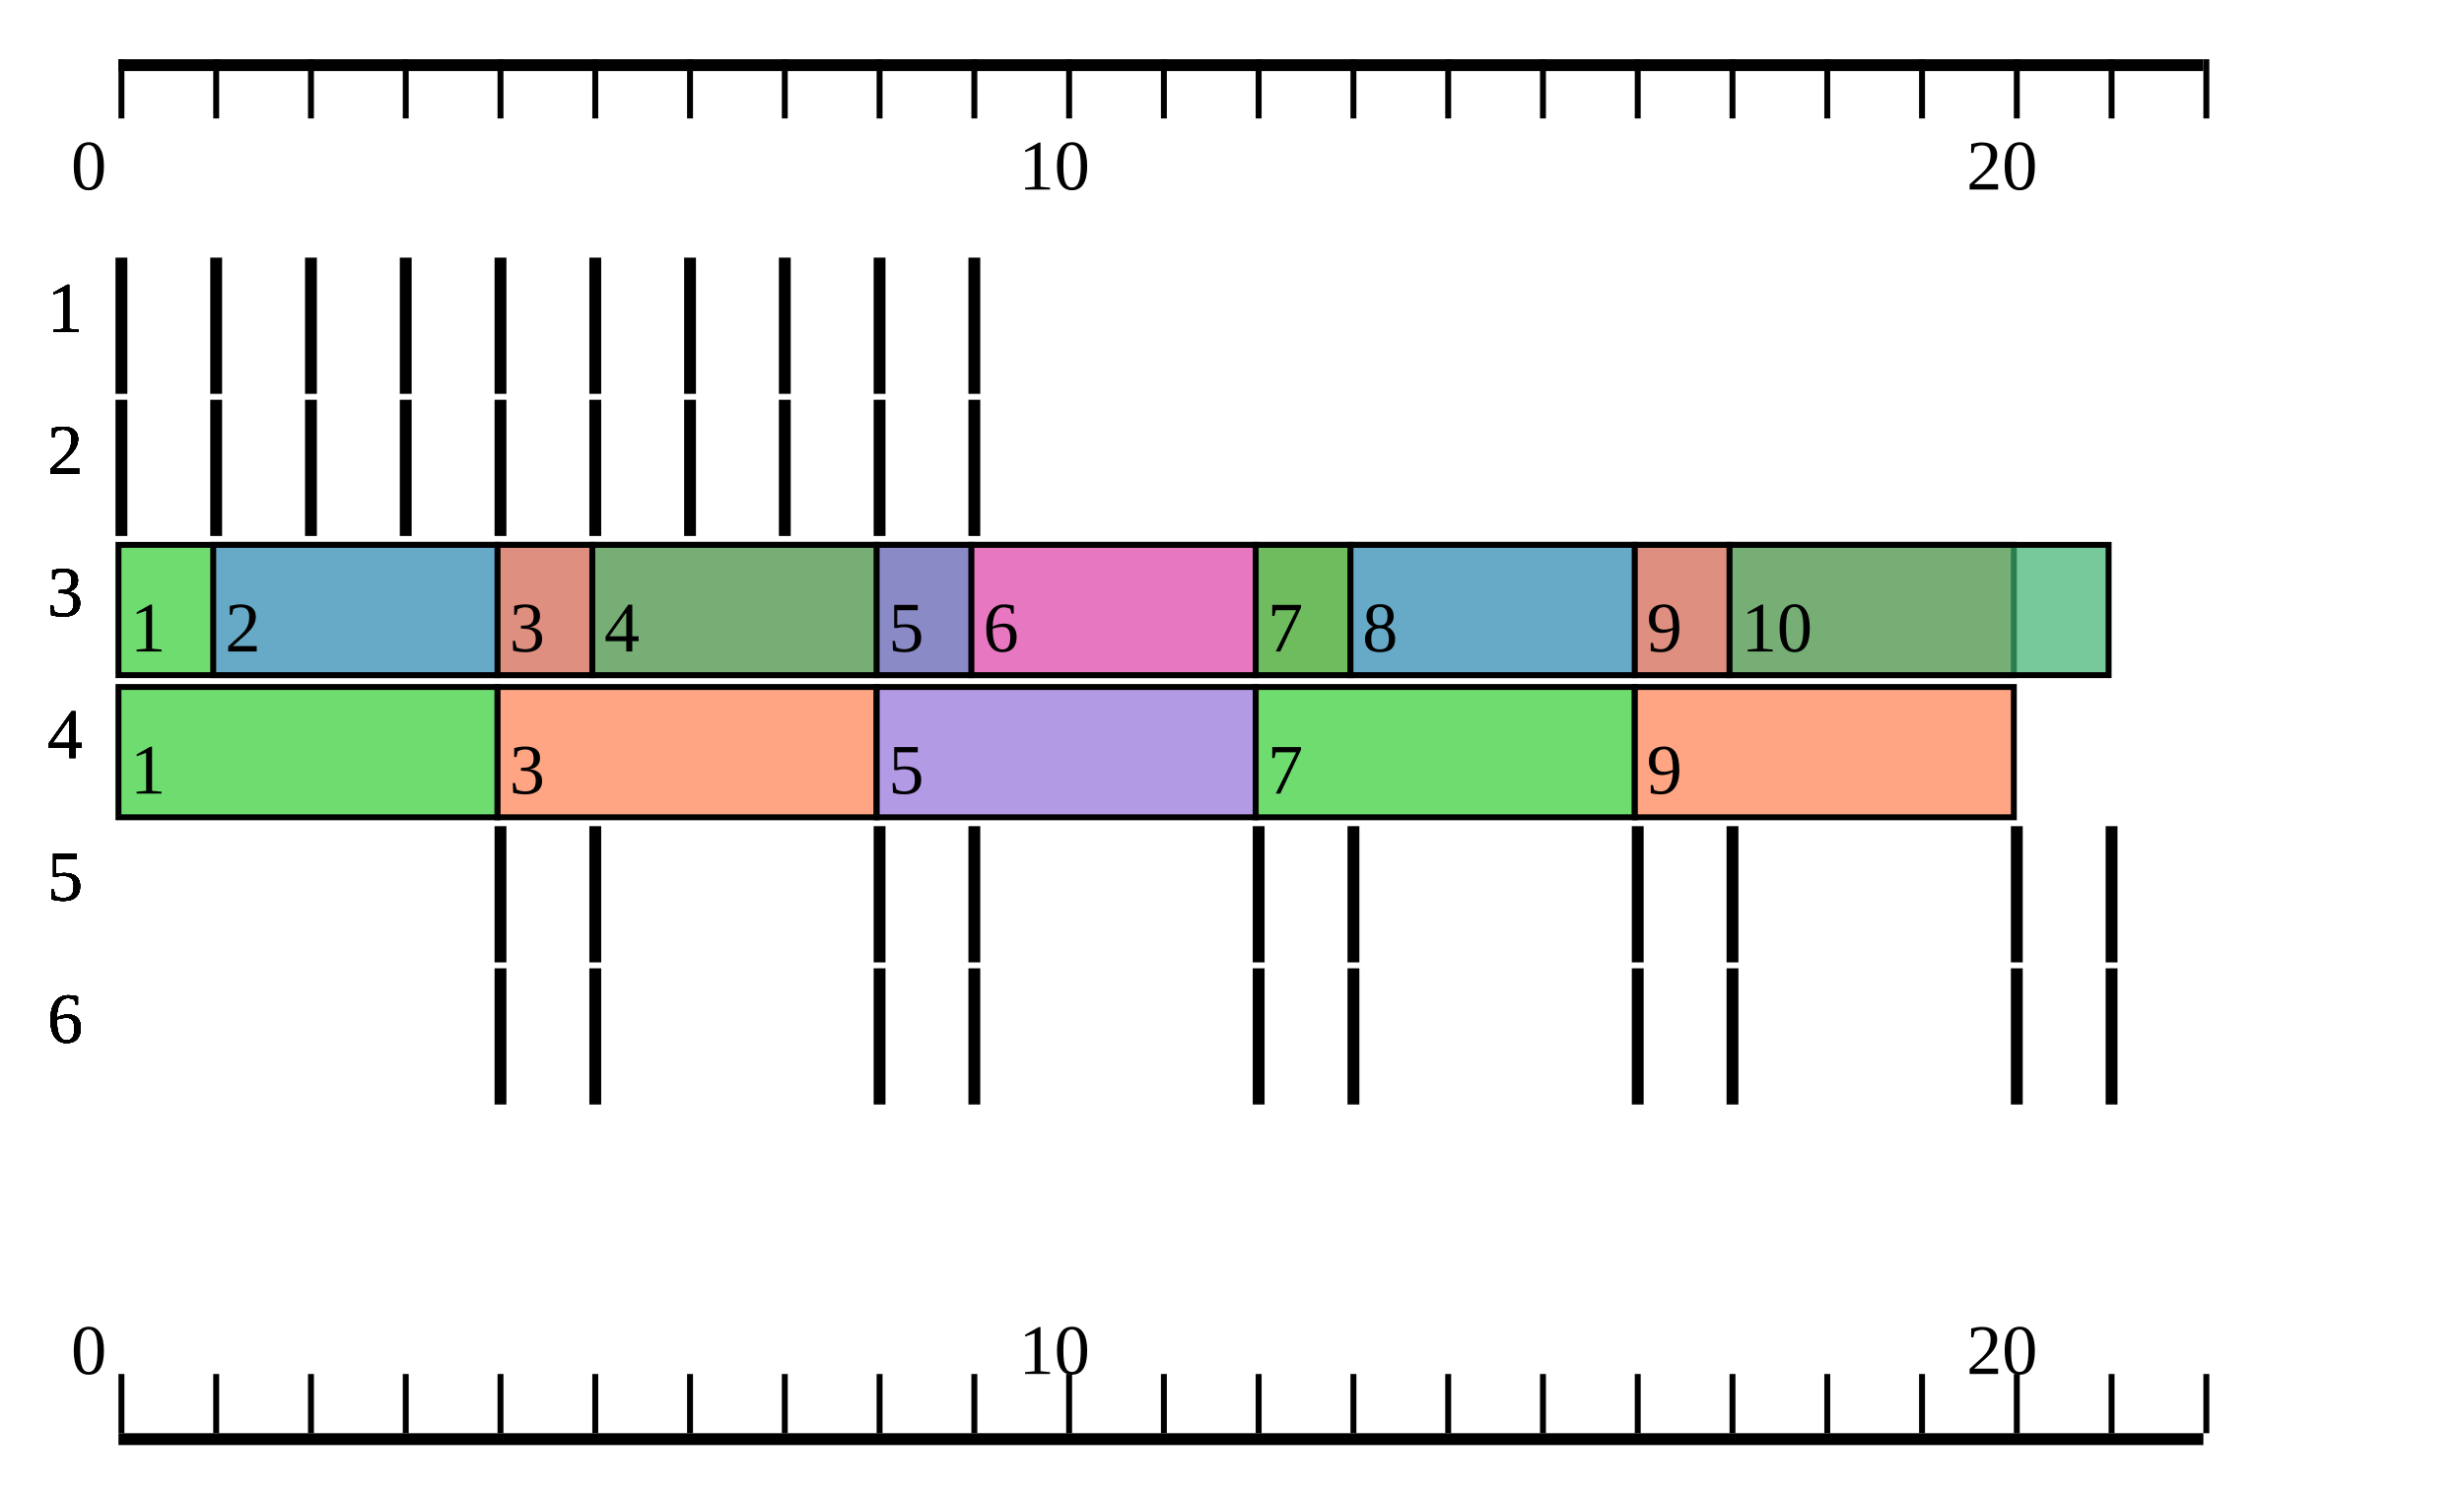
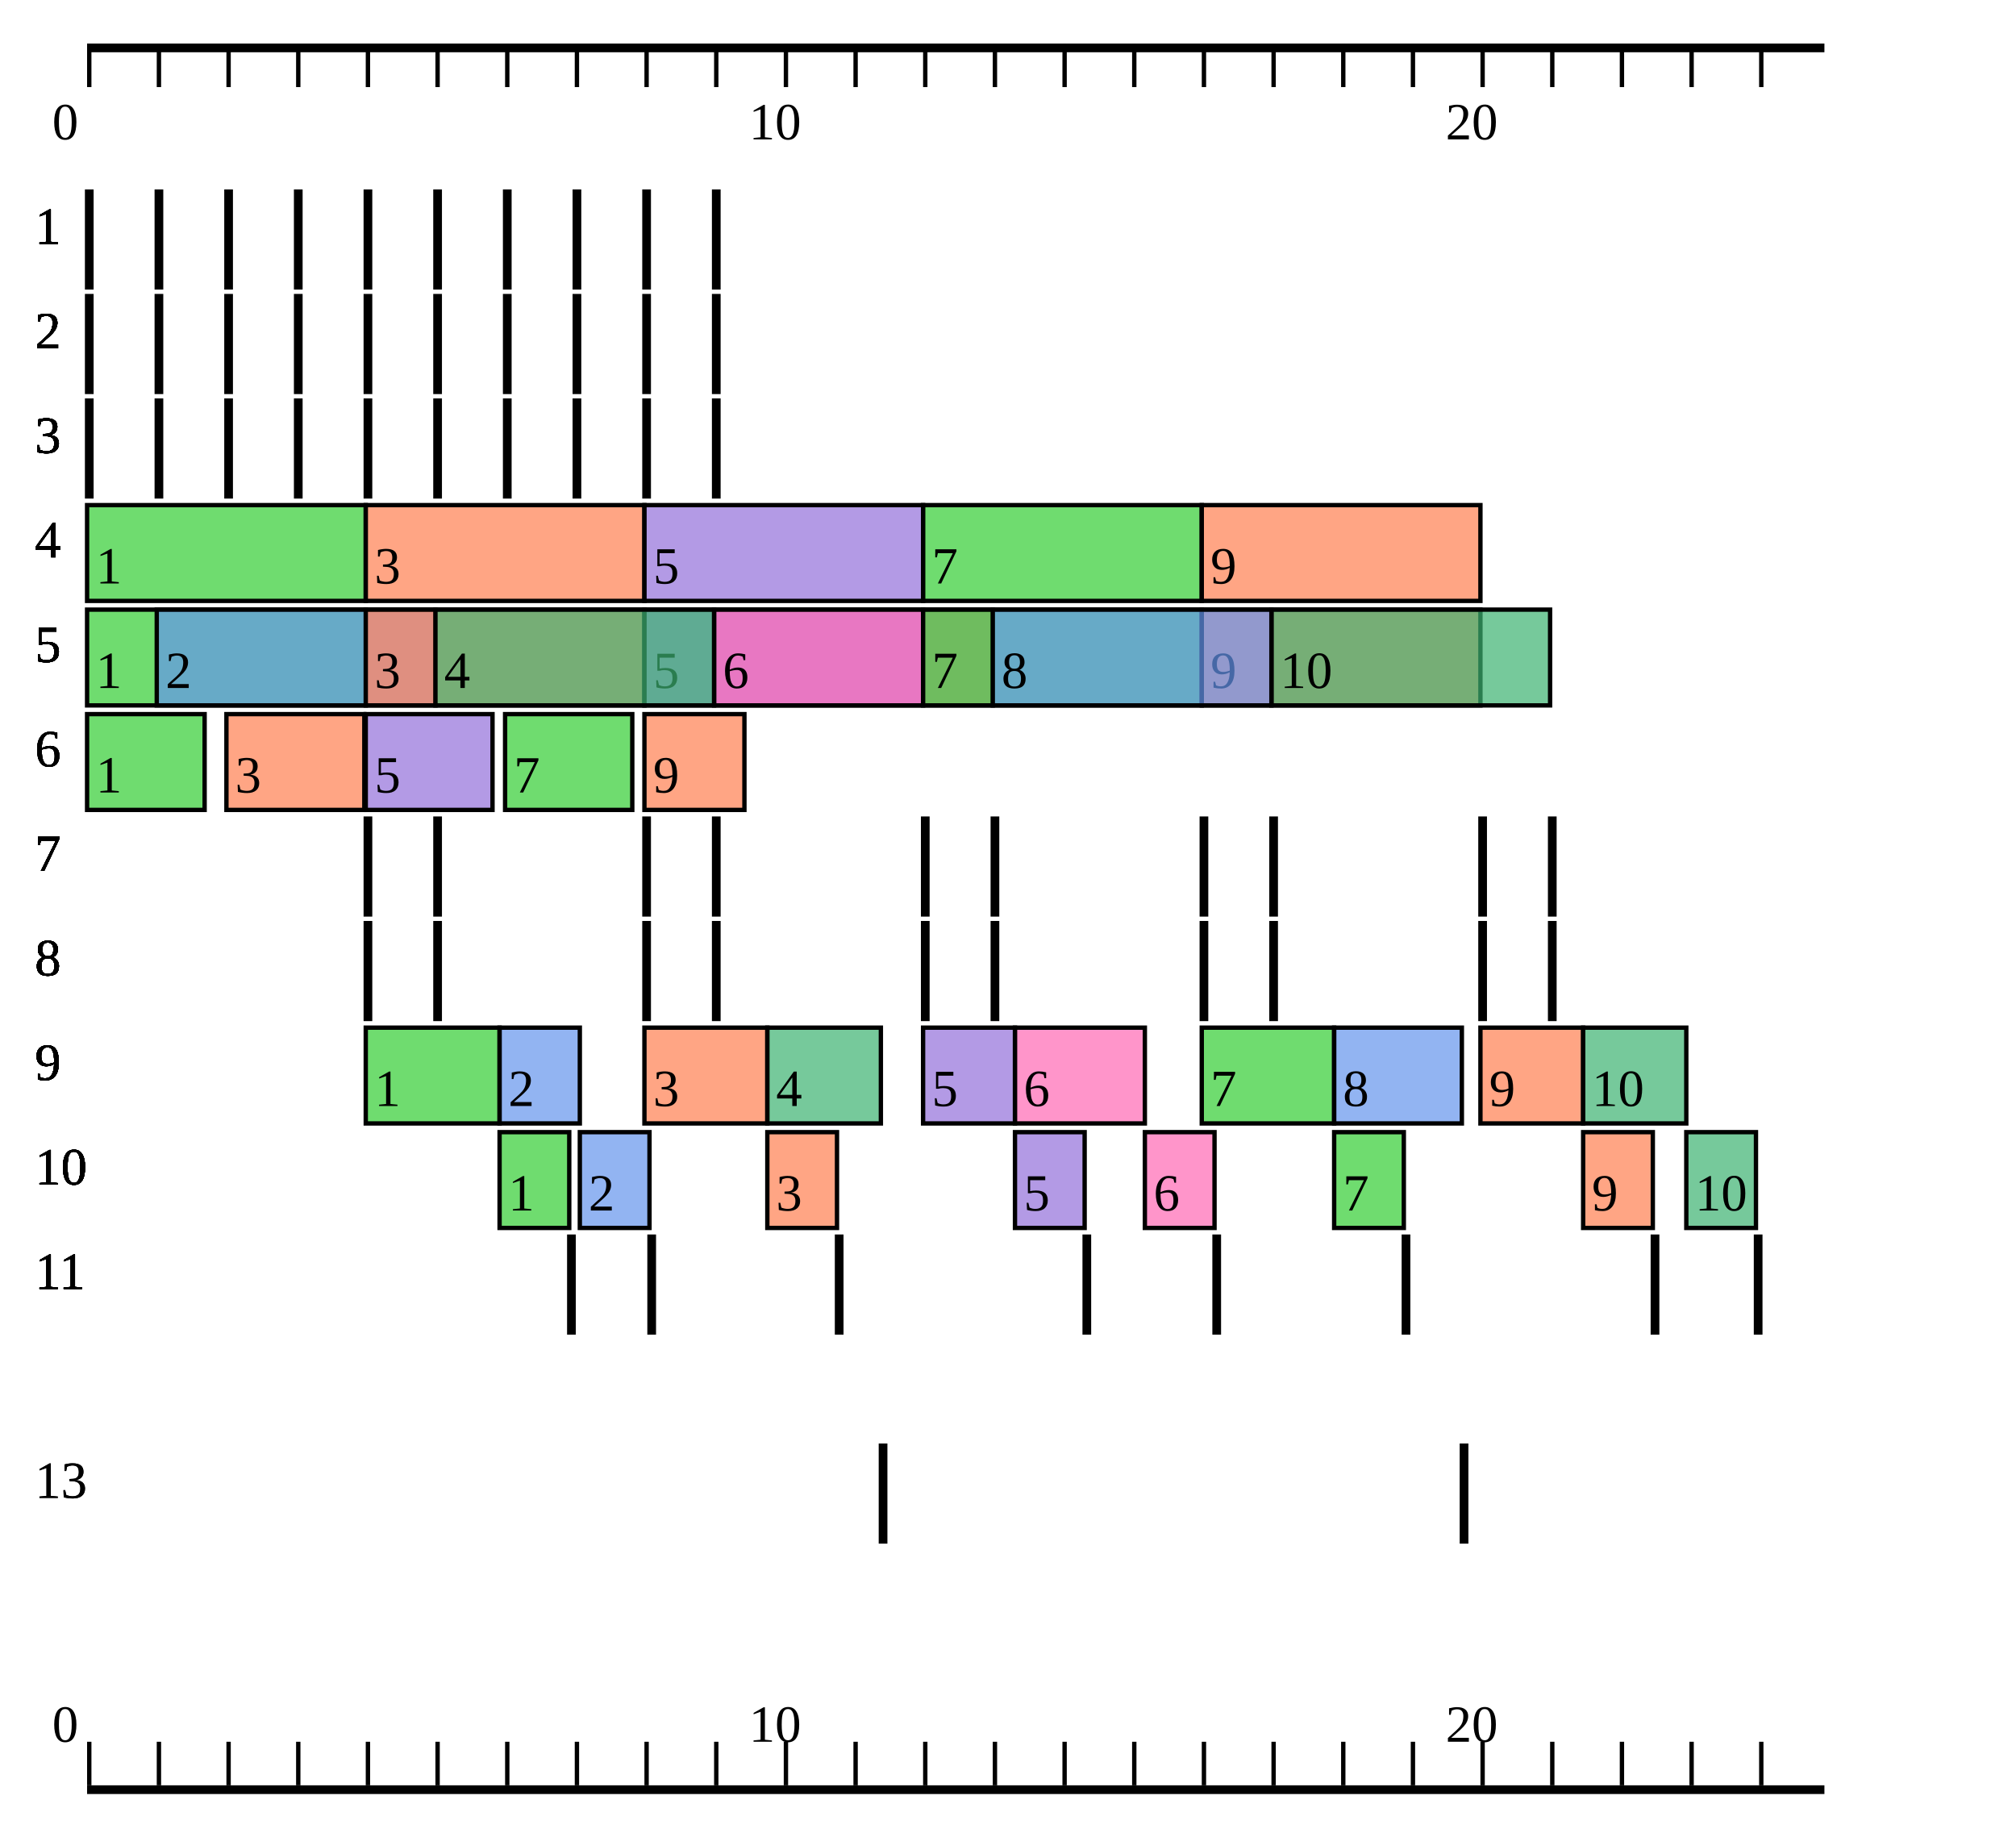
- <svg xmlns="http://www.w3.org/2000/svg" width="416" height="252">
-   <text x="8" y="56">1</text>
-   <text class="t1" style="display:none;fill:gray" x="32" y="56">10 events</text>
+ <svg xmlns="http://www.w3.org/2000/svg" width="463" height="420">
+   <text x="8" y="56">1</text>
+   <text class="t1" style="display:none;fill:gray" x="32" y="56">10 customers</text>
  <rect y="44" x="20.0" width="1" height="22" stroke="black" fill-opacity="0.7" fill="limegreen" />
  <text x="8" y="80">2</text>
  <text class="t1" style="display:none;fill:gray" x="32" y="80" />
  <rect y="68" x="20.0" width="1" height="22" stroke="black" fill-opacity="0.7" fill="limegreen" />
  <text x="8" y="104">3</text>
-   <text class="t1" style="display:none;fill:gray" x="32" y="104">G/G/2</text>
-   <rect y="92" x="20.0" width="64.0" height="22" stroke="black" fill-opacity="0.7" fill="limegreen" />
-   <text x="22.0" y="110">1</text>
+   <text class="t1" style="display:none;fill:gray" x="32" y="104" />
+   <rect y="92" x="20.0" width="1" height="22" stroke="black" fill-opacity="0.7" fill="limegreen" />
  <text x="8" y="128">4</text>
  <text class="t1" style="display:none;fill:gray" x="32" y="128">G/G/1</text>
  <rect y="116" x="20.0" width="64.0" height="22" stroke="black" fill-opacity="0.7" fill="limegreen" />
  <text x="22.0" y="134">1</text>
  <text x="8" y="152">5</text>
-   <text class="t1" style="display:none;fill:gray" x="32" y="152" />
-   <rect y="140" x="84.0" width="1" height="22" stroke="black" fill-opacity="0.7" fill="limegreen" />
-   <text x="8" y="176">6</text>
-   <text class="t1" style="display:none;fill:gray" x="32" y="176" />
-   <rect y="164" x="84.0" width="1" height="22" stroke="black" fill-opacity="0.7" fill="limegreen" />
-   <text x="8" y="56">1</text>
-   <text class="t1" style="display:none;fill:gray" x="32" y="56">10 events</text>
+   <text class="t1" style="display:none;fill:gray" x="32" y="152">G/G/2</text>
+   <rect y="140" x="20.0" width="64.0" height="22" stroke="black" fill-opacity="0.7" fill="limegreen" />
+   <text x="22.0" y="158">1</text>
+   <text x="8" y="176">6</text>
+   <text class="t1" style="display:none;fill:gray" x="32" y="176" />
+   <rect y="164" x="20.0" width="26.996" height="22" stroke="black" fill-opacity="0.7" fill="limegreen" />
+   <text x="22.0" y="182">1</text>
+   <text x="8" y="200">7</text>
+   <text class="t1" style="display:none;fill:gray" x="32" y="200" />
+   <rect y="188" x="84.0" width="1" height="22" stroke="black" fill-opacity="0.7" fill="limegreen" />
+   <text x="8" y="224">8</text>
+   <text class="t1" style="display:none;fill:gray" x="32" y="224" />
+   <rect y="212" x="84.0" width="1" height="22" stroke="black" fill-opacity="0.7" fill="limegreen" />
+   <text x="8" y="248">9</text>
+   <text class="t1" style="display:none;fill:gray" x="32" y="248" />
+   <rect y="236" x="84.0" width="30.735" height="22" stroke="black" fill-opacity="0.7" fill="limegreen" />
+   <text x="86.0" y="254">1</text>
+   <text x="8" y="272">10</text>
+   <text class="t1" style="display:none;fill:gray" x="32" y="272">1 delay</text>
+   <rect y="260" x="114.735" width="16.0" height="22" stroke="black" fill-opacity="0.7" fill="limegreen" />
+   <text x="116.735" y="278">1</text>
+   <text x="8" y="296">11</text>
+   <text class="t1" style="display:none;fill:gray" x="32" y="296" />
+   <rect y="284" x="130.735" width="1" height="22" stroke="black" fill-opacity="0.7" fill="limegreen" />
+   <text x="8" y="56">1</text>
+   <text class="t1" style="display:none;fill:gray" x="32" y="56">10 customers</text>
  <rect y="44" x="36.0" width="1" height="22" stroke="black" fill-opacity="0.7" fill="cornflowerblue" />
  <text x="8" y="80">2</text>
  <text class="t1" style="display:none;fill:gray" x="32" y="80" />
  <rect y="68" x="36.0" width="1" height="22" stroke="black" fill-opacity="0.7" fill="cornflowerblue" />
  <text x="8" y="104">3</text>
-   <text class="t1" style="display:none;fill:gray" x="32" y="104">G/G/2</text>
-   <rect y="92" x="36.0" width="64.0" height="22" stroke="black" fill-opacity="0.7" fill="cornflowerblue" />
-   <text x="38.0" y="110">2</text>
-   <text x="8" y="152">5</text>
-   <text class="t1" style="display:none;fill:gray" x="32" y="152" />
-   <rect y="140" x="100.0" width="1" height="22" stroke="black" fill-opacity="0.7" fill="cornflowerblue" />
-   <text x="8" y="176">6</text>
-   <text class="t1" style="display:none;fill:gray" x="32" y="176" />
-   <rect y="164" x="100.0" width="1" height="22" stroke="black" fill-opacity="0.7" fill="cornflowerblue" />
-   <text x="8" y="56">1</text>
-   <text class="t1" style="display:none;fill:gray" x="32" y="56">10 events</text>
+   <text class="t1" style="display:none;fill:gray" x="32" y="104" />
+   <rect y="92" x="36.0" width="1" height="22" stroke="black" fill-opacity="0.7" fill="cornflowerblue" />
+   <text x="8" y="152">5</text>
+   <text class="t1" style="display:none;fill:gray" x="32" y="152">G/G/2</text>
+   <rect y="140" x="36.0" width="64.0" height="22" stroke="black" fill-opacity="0.7" fill="cornflowerblue" />
+   <text x="38.0" y="158">2</text>
+   <text x="8" y="200">7</text>
+   <text class="t1" style="display:none;fill:gray" x="32" y="200" />
+   <rect y="188" x="100.0" width="1" height="22" stroke="black" fill-opacity="0.7" fill="cornflowerblue" />
+   <text x="8" y="224">8</text>
+   <text class="t1" style="display:none;fill:gray" x="32" y="224" />
+   <rect y="212" x="100.0" width="1" height="22" stroke="black" fill-opacity="0.7" fill="cornflowerblue" />
+   <text x="8" y="248">9</text>
+   <text class="t1" style="display:none;fill:gray" x="32" y="248" />
+   <rect y="236" x="114.735" width="18.431" height="22" stroke="black" fill-opacity="0.7" fill="cornflowerblue" />
+   <text x="116.735" y="254">2</text>
+   <text x="8" y="272">10</text>
+   <text class="t1" style="display:none;fill:gray" x="32" y="272">1 delay</text>
+   <rect y="260" x="133.166" width="16.0" height="22" stroke="black" fill-opacity="0.7" fill="cornflowerblue" />
+   <text x="135.166" y="278">2</text>
+   <text x="8" y="296">11</text>
+   <text class="t1" style="display:none;fill:gray" x="32" y="296" />
+   <rect y="284" x="149.166" width="1" height="22" stroke="black" fill-opacity="0.7" fill="cornflowerblue" />
+   <text x="8" y="56">1</text>
+   <text class="t1" style="display:none;fill:gray" x="32" y="56">10 customers</text>
  <rect y="44" x="52.0" width="1" height="22" stroke="black" fill-opacity="0.7" fill="coral" />
  <text x="8" y="80">2</text>
  <text class="t1" style="display:none;fill:gray" x="32" y="80" />
  <rect y="68" x="52.0" width="1" height="22" stroke="black" fill-opacity="0.7" fill="coral" />
  <text x="8" y="104">3</text>
-   <text class="t1" style="display:none;fill:gray" x="32" y="104">G/G/2</text>
-   <rect y="92" x="84.0" width="64.0" height="22" stroke="black" fill-opacity="0.7" fill="coral" />
-   <text x="86.0" y="110">3</text>
+   <text class="t1" style="display:none;fill:gray" x="32" y="104" />
+   <rect y="92" x="52.0" width="1" height="22" stroke="black" fill-opacity="0.7" fill="coral" />
  <text x="8" y="128">4</text>
  <text class="t1" style="display:none;fill:gray" x="32" y="128">G/G/1</text>
  <rect y="116" x="84.0" width="64.0" height="22" stroke="black" fill-opacity="0.7" fill="coral" />
  <text x="86.0" y="134">3</text>
  <text x="8" y="152">5</text>
-   <text class="t1" style="display:none;fill:gray" x="32" y="152" />
-   <rect y="140" x="148.0" width="1" height="22" stroke="black" fill-opacity="0.7" fill="coral" />
-   <text x="8" y="176">6</text>
-   <text class="t1" style="display:none;fill:gray" x="32" y="176" />
-   <rect y="164" x="148.0" width="1" height="22" stroke="black" fill-opacity="0.7" fill="coral" />
-   <text x="8" y="56">1</text>
-   <text class="t1" style="display:none;fill:gray" x="32" y="56">10 events</text>
-   <rect y="44" x="68.0" width="1" height="22" stroke="black" fill-opacity="0.7" fill="mediumseagreen" />
-   <text x="8" y="80">2</text>
-   <text class="t1" style="display:none;fill:gray" x="32" y="80" />
-   <rect y="68" x="68.0" width="1" height="22" stroke="black" fill-opacity="0.7" fill="mediumseagreen" />
-   <text x="8" y="104">3</text>
-   <text class="t1" style="display:none;fill:gray" x="32" y="104">G/G/2</text>
-   <rect y="92" x="100.0" width="64.0" height="22" stroke="black" fill-opacity="0.7" fill="mediumseagreen" />
-   <text x="102.0" y="110">4</text>
-   <text x="8" y="152">5</text>
-   <text class="t1" style="display:none;fill:gray" x="32" y="152" />
-   <rect y="140" x="164.0" width="1" height="22" stroke="black" fill-opacity="0.7" fill="mediumseagreen" />
-   <text x="8" y="176">6</text>
-   <text class="t1" style="display:none;fill:gray" x="32" y="176" />
-   <rect y="164" x="164.0" width="1" height="22" stroke="black" fill-opacity="0.7" fill="mediumseagreen" />
-   <text x="8" y="56">1</text>
-   <text class="t1" style="display:none;fill:gray" x="32" y="56">10 events</text>
+   <text class="t1" style="display:none;fill:gray" x="32" y="152">G/G/2</text>
+   <rect y="140" x="84.0" width="64.0" height="22" stroke="black" fill-opacity="0.7" fill="coral" />
+   <text x="86.0" y="158">3</text>
+   <text x="8" y="176">6</text>
+   <text class="t1" style="display:none;fill:gray" x="32" y="176" />
+   <rect y="164" x="52.0" width="31.672" height="22" stroke="black" fill-opacity="0.7" fill="coral" />
+   <text x="54.0" y="182">3</text>
+   <text x="8" y="200">7</text>
+   <text class="t1" style="display:none;fill:gray" x="32" y="200" />
+   <rect y="188" x="148.0" width="1" height="22" stroke="black" fill-opacity="0.7" fill="coral" />
+   <text x="8" y="224">8</text>
+   <text class="t1" style="display:none;fill:gray" x="32" y="224" />
+   <rect y="212" x="148.0" width="1" height="22" stroke="black" fill-opacity="0.7" fill="coral" />
+   <text x="8" y="248">9</text>
+   <text class="t1" style="display:none;fill:gray" x="32" y="248" />
+   <rect y="236" x="148.0" width="28.227" height="22" stroke="black" fill-opacity="0.7" fill="coral" />
+   <text x="150.0" y="254">3</text>
+   <text x="8" y="272">10</text>
+   <text class="t1" style="display:none;fill:gray" x="32" y="272">1 delay</text>
+   <rect y="260" x="176.227" width="16.0" height="22" stroke="black" fill-opacity="0.7" fill="coral" />
+   <text x="178.227" y="278">3</text>
+   <text x="8" y="296">11</text>
+   <text class="t1" style="display:none;fill:gray" x="32" y="296" />
+   <rect y="284" x="192.227" width="1" height="22" stroke="black" fill-opacity="0.7" fill="coral" />
+   <text x="8" y="56">1</text>
+   <text class="t1" style="display:none;fill:gray" x="32" y="56">10 customers</text>
  <rect y="44" x="84.0" width="1" height="22" stroke="black" fill-opacity="0.7" fill="mediumpurple" />
  <text x="8" y="80">2</text>
  <text class="t1" style="display:none;fill:gray" x="32" y="80" />
  <rect y="68" x="84.0" width="1" height="22" stroke="black" fill-opacity="0.7" fill="mediumpurple" />
  <text x="8" y="104">3</text>
-   <text class="t1" style="display:none;fill:gray" x="32" y="104">G/G/2</text>
-   <rect y="92" x="148.0" width="64.0" height="22" stroke="black" fill-opacity="0.7" fill="mediumpurple" />
-   <text x="150.0" y="110">5</text>
+   <text class="t1" style="display:none;fill:gray" x="32" y="104" />
+   <rect y="92" x="84.0" width="1" height="22" stroke="black" fill-opacity="0.7" fill="mediumpurple" />
  <text x="8" y="128">4</text>
  <text class="t1" style="display:none;fill:gray" x="32" y="128">G/G/1</text>
  <rect y="116" x="148.0" width="64.0" height="22" stroke="black" fill-opacity="0.7" fill="mediumpurple" />
  <text x="150.0" y="134">5</text>
  <text x="8" y="152">5</text>
-   <text class="t1" style="display:none;fill:gray" x="32" y="152" />
-   <rect y="140" x="212.0" width="1" height="22" stroke="black" fill-opacity="0.7" fill="mediumpurple" />
-   <text x="8" y="176">6</text>
-   <text class="t1" style="display:none;fill:gray" x="32" y="176" />
-   <rect y="164" x="212.0" width="1" height="22" stroke="black" fill-opacity="0.7" fill="mediumpurple" />
-   <text x="8" y="56">1</text>
-   <text class="t1" style="display:none;fill:gray" x="32" y="56">10 events</text>
+   <text class="t1" style="display:none;fill:gray" x="32" y="152">G/G/2</text>
+   <rect y="140" x="148.0" width="64.0" height="22" stroke="black" fill-opacity="0.7" fill="mediumpurple" />
+   <text x="150.0" y="158">5</text>
+   <text x="8" y="176">6</text>
+   <text class="t1" style="display:none;fill:gray" x="32" y="176" />
+   <rect y="164" x="84.0" width="29.112" height="22" stroke="black" fill-opacity="0.7" fill="mediumpurple" />
+   <text x="86.0" y="182">5</text>
+   <text x="8" y="200">7</text>
+   <text class="t1" style="display:none;fill:gray" x="32" y="200" />
+   <rect y="188" x="212.0" width="1" height="22" stroke="black" fill-opacity="0.7" fill="mediumpurple" />
+   <text x="8" y="224">8</text>
+   <text class="t1" style="display:none;fill:gray" x="32" y="224" />
+   <rect y="212" x="212.0" width="1" height="22" stroke="black" fill-opacity="0.7" fill="mediumpurple" />
+   <text x="8" y="248">9</text>
+   <text class="t1" style="display:none;fill:gray" x="32" y="248" />
+   <rect y="236" x="212.0" width="21.102" height="22" stroke="black" fill-opacity="0.7" fill="mediumpurple" />
+   <text x="214.0" y="254">5</text>
+   <text x="8" y="272">10</text>
+   <text class="t1" style="display:none;fill:gray" x="32" y="272">1 delay</text>
+   <rect y="260" x="233.102" width="16.0" height="22" stroke="black" fill-opacity="0.7" fill="mediumpurple" />
+   <text x="235.102" y="278">5</text>
+   <text x="8" y="296">11</text>
+   <text class="t1" style="display:none;fill:gray" x="32" y="296" />
+   <rect y="284" x="249.102" width="1" height="22" stroke="black" fill-opacity="0.7" fill="mediumpurple" />
+   <text x="8" y="56">1</text>
+   <text class="t1" style="display:none;fill:gray" x="32" y="56">10 customers</text>
  <rect y="44" x="100.0" width="1" height="22" stroke="black" fill-opacity="0.7" fill="hotpink" />
  <text x="8" y="80">2</text>
  <text class="t1" style="display:none;fill:gray" x="32" y="80" />
  <rect y="68" x="100.0" width="1" height="22" stroke="black" fill-opacity="0.7" fill="hotpink" />
  <text x="8" y="104">3</text>
-   <text class="t1" style="display:none;fill:gray" x="32" y="104">G/G/2</text>
-   <rect y="92" x="164.0" width="64.0" height="22" stroke="black" fill-opacity="0.7" fill="hotpink" />
-   <text x="166.0" y="110">6</text>
-   <text x="8" y="152">5</text>
-   <text class="t1" style="display:none;fill:gray" x="32" y="152" />
-   <rect y="140" x="228.0" width="1" height="22" stroke="black" fill-opacity="0.7" fill="hotpink" />
-   <text x="8" y="176">6</text>
-   <text class="t1" style="display:none;fill:gray" x="32" y="176" />
-   <rect y="164" x="228.0" width="1" height="22" stroke="black" fill-opacity="0.7" fill="hotpink" />
-   <text x="8" y="56">1</text>
-   <text class="t1" style="display:none;fill:gray" x="32" y="56">10 events</text>
+   <text class="t1" style="display:none;fill:gray" x="32" y="104" />
+   <rect y="92" x="100.0" width="1" height="22" stroke="black" fill-opacity="0.7" fill="hotpink" />
+   <text x="8" y="152">5</text>
+   <text class="t1" style="display:none;fill:gray" x="32" y="152">G/G/2</text>
+   <rect y="140" x="164.0" width="64.0" height="22" stroke="black" fill-opacity="0.7" fill="hotpink" />
+   <text x="166.0" y="158">6</text>
+   <text x="8" y="200">7</text>
+   <text class="t1" style="display:none;fill:gray" x="32" y="200" />
+   <rect y="188" x="228.0" width="1" height="22" stroke="black" fill-opacity="0.7" fill="hotpink" />
+   <text x="8" y="224">8</text>
+   <text class="t1" style="display:none;fill:gray" x="32" y="224" />
+   <rect y="212" x="228.0" width="1" height="22" stroke="black" fill-opacity="0.7" fill="hotpink" />
+   <text x="8" y="248">9</text>
+   <text class="t1" style="display:none;fill:gray" x="32" y="248" />
+   <rect y="236" x="233.102" width="29.83" height="22" stroke="black" fill-opacity="0.7" fill="hotpink" />
+   <text x="235.102" y="254">6</text>
+   <text x="8" y="272">10</text>
+   <text class="t1" style="display:none;fill:gray" x="32" y="272">1 delay</text>
+   <rect y="260" x="262.933" width="16" height="22" stroke="black" fill-opacity="0.7" fill="hotpink" />
+   <text x="264.933" y="278">6</text>
+   <text x="8" y="296">11</text>
+   <text class="t1" style="display:none;fill:gray" x="32" y="296" />
+   <rect y="284" x="278.933" width="1" height="22" stroke="black" fill-opacity="0.7" fill="hotpink" />
+   <text x="8" y="56">1</text>
+   <text class="t1" style="display:none;fill:gray" x="32" y="56">10 customers</text>
  <rect y="44" x="116.0" width="1" height="22" stroke="black" fill-opacity="0.7" fill="limegreen" />
  <text x="8" y="80">2</text>
  <text class="t1" style="display:none;fill:gray" x="32" y="80" />
  <rect y="68" x="116.0" width="1" height="22" stroke="black" fill-opacity="0.7" fill="limegreen" />
  <text x="8" y="104">3</text>
-   <text class="t1" style="display:none;fill:gray" x="32" y="104">G/G/2</text>
-   <rect y="92" x="212.0" width="64.0" height="22" stroke="black" fill-opacity="0.7" fill="limegreen" />
-   <text x="214.0" y="110">7</text>
+   <text class="t1" style="display:none;fill:gray" x="32" y="104" />
+   <rect y="92" x="116.0" width="1" height="22" stroke="black" fill-opacity="0.7" fill="limegreen" />
  <text x="8" y="128">4</text>
  <text class="t1" style="display:none;fill:gray" x="32" y="128">G/G/1</text>
  <rect y="116" x="212.0" width="64.0" height="22" stroke="black" fill-opacity="0.7" fill="limegreen" />
  <text x="214.0" y="134">7</text>
  <text x="8" y="152">5</text>
-   <text class="t1" style="display:none;fill:gray" x="32" y="152" />
-   <rect y="140" x="276.0" width="1" height="22" stroke="black" fill-opacity="0.7" fill="limegreen" />
-   <text x="8" y="176">6</text>
-   <text class="t1" style="display:none;fill:gray" x="32" y="176" />
-   <rect y="164" x="276.0" width="1" height="22" stroke="black" fill-opacity="0.7" fill="limegreen" />
-   <text x="8" y="56">1</text>
-   <text class="t1" style="display:none;fill:gray" x="32" y="56">10 events</text>
-   <rect y="44" x="132.0" width="1" height="22" stroke="black" fill-opacity="0.7" fill="cornflowerblue" />
-   <text x="8" y="80">2</text>
-   <text class="t1" style="display:none;fill:gray" x="32" y="80" />
-   <rect y="68" x="132.0" width="1" height="22" stroke="black" fill-opacity="0.7" fill="cornflowerblue" />
-   <text x="8" y="104">3</text>
-   <text class="t1" style="display:none;fill:gray" x="32" y="104">G/G/2</text>
-   <rect y="92" x="228.0" width="64.0" height="22" stroke="black" fill-opacity="0.7" fill="cornflowerblue" />
-   <text x="230.0" y="110">8</text>
-   <text x="8" y="152">5</text>
-   <text class="t1" style="display:none;fill:gray" x="32" y="152" />
-   <rect y="140" x="292.0" width="1" height="22" stroke="black" fill-opacity="0.7" fill="cornflowerblue" />
-   <text x="8" y="176">6</text>
-   <text class="t1" style="display:none;fill:gray" x="32" y="176" />
-   <rect y="164" x="292.0" width="1" height="22" stroke="black" fill-opacity="0.7" fill="cornflowerblue" />
-   <text x="8" y="56">1</text>
-   <text class="t1" style="display:none;fill:gray" x="32" y="56">10 events</text>
+   <text class="t1" style="display:none;fill:gray" x="32" y="152">G/G/2</text>
+   <rect y="140" x="212.0" width="64.0" height="22" stroke="black" fill-opacity="0.7" fill="limegreen" />
+   <text x="214.0" y="158">7</text>
+   <text x="8" y="176">6</text>
+   <text class="t1" style="display:none;fill:gray" x="32" y="176" />
+   <rect y="164" x="116.0" width="29.212" height="22" stroke="black" fill-opacity="0.7" fill="limegreen" />
+   <text x="118.0" y="182">7</text>
+   <text x="8" y="200">7</text>
+   <text class="t1" style="display:none;fill:gray" x="32" y="200" />
+   <rect y="188" x="276.0" width="1" height="22" stroke="black" fill-opacity="0.7" fill="limegreen" />
+   <text x="8" y="224">8</text>
+   <text class="t1" style="display:none;fill:gray" x="32" y="224" />
+   <rect y="212" x="276.0" width="1" height="22" stroke="black" fill-opacity="0.7" fill="limegreen" />
+   <text x="8" y="248">9</text>
+   <text class="t1" style="display:none;fill:gray" x="32" y="248" />
+   <rect y="236" x="276.0" width="30.405" height="22" stroke="black" fill-opacity="0.7" fill="limegreen" />
+   <text x="278.0" y="254">7</text>
+   <text x="8" y="272">10</text>
+   <text class="t1" style="display:none;fill:gray" x="32" y="272">1 delay</text>
+   <rect y="260" x="306.405" width="16.0" height="22" stroke="black" fill-opacity="0.7" fill="limegreen" />
+   <text x="308.405" y="278">7</text>
+   <text x="8" y="296">11</text>
+   <text class="t1" style="display:none;fill:gray" x="32" y="296" />
+   <rect y="284" x="322.405" width="1" height="22" stroke="black" fill-opacity="0.7" fill="limegreen" />
+   <text x="8" y="56">1</text>
+   <text class="t1" style="display:none;fill:gray" x="32" y="56">10 customers</text>
  <rect y="44" x="148.0" width="1" height="22" stroke="black" fill-opacity="0.7" fill="coral" />
  <text x="8" y="80">2</text>
  <text class="t1" style="display:none;fill:gray" x="32" y="80" />
  <rect y="68" x="148.0" width="1" height="22" stroke="black" fill-opacity="0.7" fill="coral" />
  <text x="8" y="104">3</text>
-   <text class="t1" style="display:none;fill:gray" x="32" y="104">G/G/2</text>
-   <rect y="92" x="276.0" width="64.0" height="22" stroke="black" fill-opacity="0.7" fill="coral" />
-   <text x="278.0" y="110">9</text>
+   <text class="t1" style="display:none;fill:gray" x="32" y="104" />
+   <rect y="92" x="148.0" width="1" height="22" stroke="black" fill-opacity="0.7" fill="coral" />
  <text x="8" y="128">4</text>
  <text class="t1" style="display:none;fill:gray" x="32" y="128">G/G/1</text>
  <rect y="116" x="276.0" width="64.0" height="22" stroke="black" fill-opacity="0.7" fill="coral" />
  <text x="278.0" y="134">9</text>
  <text x="8" y="152">5</text>
-   <text class="t1" style="display:none;fill:gray" x="32" y="152" />
-   <rect y="140" x="340.0" width="1" height="22" stroke="black" fill-opacity="0.7" fill="coral" />
-   <text x="8" y="176">6</text>
-   <text class="t1" style="display:none;fill:gray" x="32" y="176" />
-   <rect y="164" x="340.0" width="1" height="22" stroke="black" fill-opacity="0.7" fill="coral" />
-   <text x="8" y="56">1</text>
-   <text class="t1" style="display:none;fill:gray" x="32" y="56">10 events</text>
+   <text class="t1" style="display:none;fill:gray" x="32" y="152">G/G/2</text>
+   <rect y="140" x="276.0" width="64.0" height="22" stroke="black" fill-opacity="0.7" fill="coral" />
+   <text x="278.0" y="158">9</text>
+   <text x="8" y="176">6</text>
+   <text class="t1" style="display:none;fill:gray" x="32" y="176" />
+   <rect y="164" x="148.0" width="22.967" height="22" stroke="black" fill-opacity="0.7" fill="coral" />
+   <text x="150.0" y="182">9</text>
+   <text x="8" y="200">7</text>
+   <text class="t1" style="display:none;fill:gray" x="32" y="200" />
+   <rect y="188" x="340.0" width="1" height="22" stroke="black" fill-opacity="0.7" fill="coral" />
+   <text x="8" y="224">8</text>
+   <text class="t1" style="display:none;fill:gray" x="32" y="224" />
+   <rect y="212" x="340.0" width="1" height="22" stroke="black" fill-opacity="0.7" fill="coral" />
+   <text x="8" y="248">9</text>
+   <text class="t1" style="display:none;fill:gray" x="32" y="248" />
+   <rect y="236" x="340.0" width="23.592" height="22" stroke="black" fill-opacity="0.7" fill="coral" />
+   <text x="342.0" y="254">9</text>
+   <text x="8" y="272">10</text>
+   <text class="t1" style="display:none;fill:gray" x="32" y="272">1 delay</text>
+   <rect y="260" x="363.592" width="16.0" height="22" stroke="black" fill-opacity="0.7" fill="coral" />
+   <text x="365.592" y="278">9</text>
+   <text x="8" y="296">11</text>
+   <text class="t1" style="display:none;fill:gray" x="32" y="296" />
+   <rect y="284" x="379.592" width="1" height="22" stroke="black" fill-opacity="0.7" fill="coral" />
+   <text x="8" y="56">1</text>
+   <text class="t1" style="display:none;fill:gray" x="32" y="56">10 customers</text>
  <rect y="44" x="164.0" width="1" height="22" stroke="black" fill-opacity="0.7" fill="mediumseagreen" />
  <text x="8" y="80">2</text>
  <text class="t1" style="display:none;fill:gray" x="32" y="80" />
  <rect y="68" x="164.0" width="1" height="22" stroke="black" fill-opacity="0.7" fill="mediumseagreen" />
  <text x="8" y="104">3</text>
-   <text class="t1" style="display:none;fill:gray" x="32" y="104">G/G/2</text>
-   <rect y="92" x="292.0" width="64.0" height="22" stroke="black" fill-opacity="0.7" fill="mediumseagreen" />
-   <text x="294.0" y="110">10</text>
-   <text x="8" y="152">5</text>
-   <text class="t1" style="display:none;fill:gray" x="32" y="152" />
-   <rect y="140" x="356.0" width="1" height="22" stroke="black" fill-opacity="0.7" fill="mediumseagreen" />
-   <text x="8" y="176">6</text>
-   <text class="t1" style="display:none;fill:gray" x="32" y="176" />
-   <rect y="164" x="356.0" width="1" height="22" stroke="black" fill-opacity="0.7" fill="mediumseagreen" />
-   <rect x="20" y="10" width="352" height="2" />
-   <rect x="20" y="242" width="352" height="2" />
+   <text class="t1" style="display:none;fill:gray" x="32" y="104" />
+   <rect y="92" x="164.0" width="1" height="22" stroke="black" fill-opacity="0.7" fill="mediumseagreen" />
+   <text x="8" y="152">5</text>
+   <text class="t1" style="display:none;fill:gray" x="32" y="152">G/G/2</text>
+   <rect y="140" x="292.0" width="64.0" height="22" stroke="black" fill-opacity="0.7" fill="mediumseagreen" />
+   <text x="294.0" y="158">10</text>
+   <text x="8" y="200">7</text>
+   <text class="t1" style="display:none;fill:gray" x="32" y="200" />
+   <rect y="188" x="356.0" width="1" height="22" stroke="black" fill-opacity="0.7" fill="mediumseagreen" />
+   <text x="8" y="224">8</text>
+   <text class="t1" style="display:none;fill:gray" x="32" y="224" />
+   <rect y="212" x="356.0" width="1" height="22" stroke="black" fill-opacity="0.7" fill="mediumseagreen" />
+   <text x="8" y="248">9</text>
+   <text class="t1" style="display:none;fill:gray" x="32" y="248" />
+   <rect y="236" x="363.592" width="23.688" height="22" stroke="black" fill-opacity="0.7" fill="mediumseagreen" />
+   <text x="365.592" y="254">10</text>
+   <text x="8" y="272">10</text>
+   <text class="t1" style="display:none;fill:gray" x="32" y="272">1 delay</text>
+   <rect y="260" x="387.28" width="16.0" height="22" stroke="black" fill-opacity="0.7" fill="mediumseagreen" />
+   <text x="389.28" y="278">10</text>
+   <text x="8" y="296">11</text>
+   <text class="t1" style="display:none;fill:gray" x="32" y="296" />
+   <rect y="284" x="403.28" width="1" height="22" stroke="black" fill-opacity="0.7" fill="mediumseagreen" />
+   <text x="8" y="56">1</text>
+   <text class="t1" style="display:none;fill:gray" x="32" y="56">10 customers</text>
+   <rect y="44" x="68.0" width="1" height="22" stroke="black" fill-opacity="0.7" fill="mediumseagreen" />
+   <text x="8" y="80">2</text>
+   <text class="t1" style="display:none;fill:gray" x="32" y="80" />
+   <rect y="68" x="68.0" width="1" height="22" stroke="black" fill-opacity="0.7" fill="mediumseagreen" />
+   <text x="8" y="104">3</text>
+   <text class="t1" style="display:none;fill:gray" x="32" y="104" />
+   <rect y="92" x="68.0" width="1" height="22" stroke="black" fill-opacity="0.7" fill="mediumseagreen" />
+   <text x="8" y="152">5</text>
+   <text class="t1" style="display:none;fill:gray" x="32" y="152">G/G/2</text>
+   <rect y="140" x="100.0" width="64.0" height="22" stroke="black" fill-opacity="0.7" fill="mediumseagreen" />
+   <text x="102.0" y="158">4</text>
+   <text x="8" y="200">7</text>
+   <text class="t1" style="display:none;fill:gray" x="32" y="200" />
+   <rect y="188" x="164.0" width="1" height="22" stroke="black" fill-opacity="0.7" fill="mediumseagreen" />
+   <text x="8" y="224">8</text>
+   <text class="t1" style="display:none;fill:gray" x="32" y="224" />
+   <rect y="212" x="164.0" width="1" height="22" stroke="black" fill-opacity="0.7" fill="mediumseagreen" />
+   <text x="8" y="248">9</text>
+   <text class="t1" style="display:none;fill:gray" x="32" y="248" />
+   <rect y="236" x="176.227" width="26.078" height="22" stroke="black" fill-opacity="0.7" fill="mediumseagreen" />
+   <text x="178.227" y="254">4</text>
+   <text x="8" y="344">13</text>
+   <text class="t1" style="display:none;fill:gray" x="32" y="344" />
+   <rect y="332" x="202.305" width="1" height="22" stroke="black" fill-opacity="0.7" fill="mediumseagreen" />
+   <text x="8" y="56">1</text>
+   <text class="t1" style="display:none;fill:gray" x="32" y="56">10 customers</text>
+   <rect y="44" x="132.0" width="1" height="22" stroke="black" fill-opacity="0.7" fill="cornflowerblue" />
+   <text x="8" y="80">2</text>
+   <text class="t1" style="display:none;fill:gray" x="32" y="80" />
+   <rect y="68" x="132.0" width="1" height="22" stroke="black" fill-opacity="0.7" fill="cornflowerblue" />
+   <text x="8" y="104">3</text>
+   <text class="t1" style="display:none;fill:gray" x="32" y="104" />
+   <rect y="92" x="132.0" width="1" height="22" stroke="black" fill-opacity="0.7" fill="cornflowerblue" />
+   <text x="8" y="152">5</text>
+   <text class="t1" style="display:none;fill:gray" x="32" y="152">G/G/2</text>
+   <rect y="140" x="228.0" width="64.0" height="22" stroke="black" fill-opacity="0.7" fill="cornflowerblue" />
+   <text x="230.0" y="158">8</text>
+   <text x="8" y="200">7</text>
+   <text class="t1" style="display:none;fill:gray" x="32" y="200" />
+   <rect y="188" x="292.0" width="1" height="22" stroke="black" fill-opacity="0.7" fill="cornflowerblue" />
+   <text x="8" y="224">8</text>
+   <text class="t1" style="display:none;fill:gray" x="32" y="224" />
+   <rect y="212" x="292.0" width="1" height="22" stroke="black" fill-opacity="0.7" fill="cornflowerblue" />
+   <text x="8" y="248">9</text>
+   <text class="t1" style="display:none;fill:gray" x="32" y="248" />
+   <rect y="236" x="306.405" width="29.331" height="22" stroke="black" fill-opacity="0.7" fill="cornflowerblue" />
+   <text x="308.405" y="254">8</text>
+   <text x="8" y="344">13</text>
+   <text class="t1" style="display:none;fill:gray" x="32" y="344" />
+   <rect y="332" x="335.736" width="1" height="22" stroke="black" fill-opacity="0.7" fill="cornflowerblue" />
+   <rect x="20" y="10" width="399" height="2" />
+   <rect x="20" y="410" width="399" height="2" />
  <rect x="20" y="10" width="1" height="10" />
-   <rect x="20" y="232" width="1" height="10" />
+   <rect x="20" y="400" width="1" height="10" />
  <text x="12" y="32">0</text>
-   <text x="12" y="232">0</text>
+   <text x="12" y="400">0</text>
  <rect x="36" y="10" width="1" height="10" />
-   <rect x="36" y="232" width="1" height="10" />
+   <rect x="36" y="400" width="1" height="10" />
  <rect x="52" y="10" width="1" height="10" />
-   <rect x="52" y="232" width="1" height="10" />
+   <rect x="52" y="400" width="1" height="10" />
  <rect x="68" y="10" width="1" height="10" />
-   <rect x="68" y="232" width="1" height="10" />
+   <rect x="68" y="400" width="1" height="10" />
  <rect x="84" y="10" width="1" height="10" />
-   <rect x="84" y="232" width="1" height="10" />
+   <rect x="84" y="400" width="1" height="10" />
  <rect x="100" y="10" width="1" height="10" />
-   <rect x="100" y="232" width="1" height="10" />
+   <rect x="100" y="400" width="1" height="10" />
  <rect x="116" y="10" width="1" height="10" />
-   <rect x="116" y="232" width="1" height="10" />
+   <rect x="116" y="400" width="1" height="10" />
  <rect x="132" y="10" width="1" height="10" />
-   <rect x="132" y="232" width="1" height="10" />
+   <rect x="132" y="400" width="1" height="10" />
  <rect x="148" y="10" width="1" height="10" />
-   <rect x="148" y="232" width="1" height="10" />
+   <rect x="148" y="400" width="1" height="10" />
  <rect x="164" y="10" width="1" height="10" />
-   <rect x="164" y="232" width="1" height="10" />
+   <rect x="164" y="400" width="1" height="10" />
  <rect x="180" y="10" width="1" height="10" />
-   <rect x="180" y="232" width="1" height="10" />
+   <rect x="180" y="400" width="1" height="10" />
  <text x="172" y="32">10</text>
-   <text x="172" y="232">10</text>
+   <text x="172" y="400">10</text>
  <rect x="196" y="10" width="1" height="10" />
-   <rect x="196" y="232" width="1" height="10" />
+   <rect x="196" y="400" width="1" height="10" />
  <rect x="212" y="10" width="1" height="10" />
-   <rect x="212" y="232" width="1" height="10" />
+   <rect x="212" y="400" width="1" height="10" />
  <rect x="228" y="10" width="1" height="10" />
-   <rect x="228" y="232" width="1" height="10" />
+   <rect x="228" y="400" width="1" height="10" />
  <rect x="244" y="10" width="1" height="10" />
-   <rect x="244" y="232" width="1" height="10" />
+   <rect x="244" y="400" width="1" height="10" />
  <rect x="260" y="10" width="1" height="10" />
-   <rect x="260" y="232" width="1" height="10" />
+   <rect x="260" y="400" width="1" height="10" />
  <rect x="276" y="10" width="1" height="10" />
-   <rect x="276" y="232" width="1" height="10" />
+   <rect x="276" y="400" width="1" height="10" />
  <rect x="292" y="10" width="1" height="10" />
-   <rect x="292" y="232" width="1" height="10" />
+   <rect x="292" y="400" width="1" height="10" />
  <rect x="308" y="10" width="1" height="10" />
-   <rect x="308" y="232" width="1" height="10" />
+   <rect x="308" y="400" width="1" height="10" />
  <rect x="324" y="10" width="1" height="10" />
-   <rect x="324" y="232" width="1" height="10" />
+   <rect x="324" y="400" width="1" height="10" />
  <rect x="340" y="10" width="1" height="10" />
-   <rect x="340" y="232" width="1" height="10" />
+   <rect x="340" y="400" width="1" height="10" />
  <text x="332" y="32">20</text>
-   <text x="332" y="232">20</text>
+   <text x="332" y="400">20</text>
  <rect x="356" y="10" width="1" height="10" />
-   <rect x="356" y="232" width="1" height="10" />
+   <rect x="356" y="400" width="1" height="10" />
  <rect x="372" y="10" width="1" height="10" />
-   <rect x="372" y="232" width="1" height="10" />
+   <rect x="372" y="400" width="1" height="10" />
+   <rect x="388" y="10" width="1" height="10" />
+   <rect x="388" y="400" width="1" height="10" />
+   <rect x="404" y="10" width="1" height="10" />
+   <rect x="404" y="400" width="1" height="10" />
</svg>
